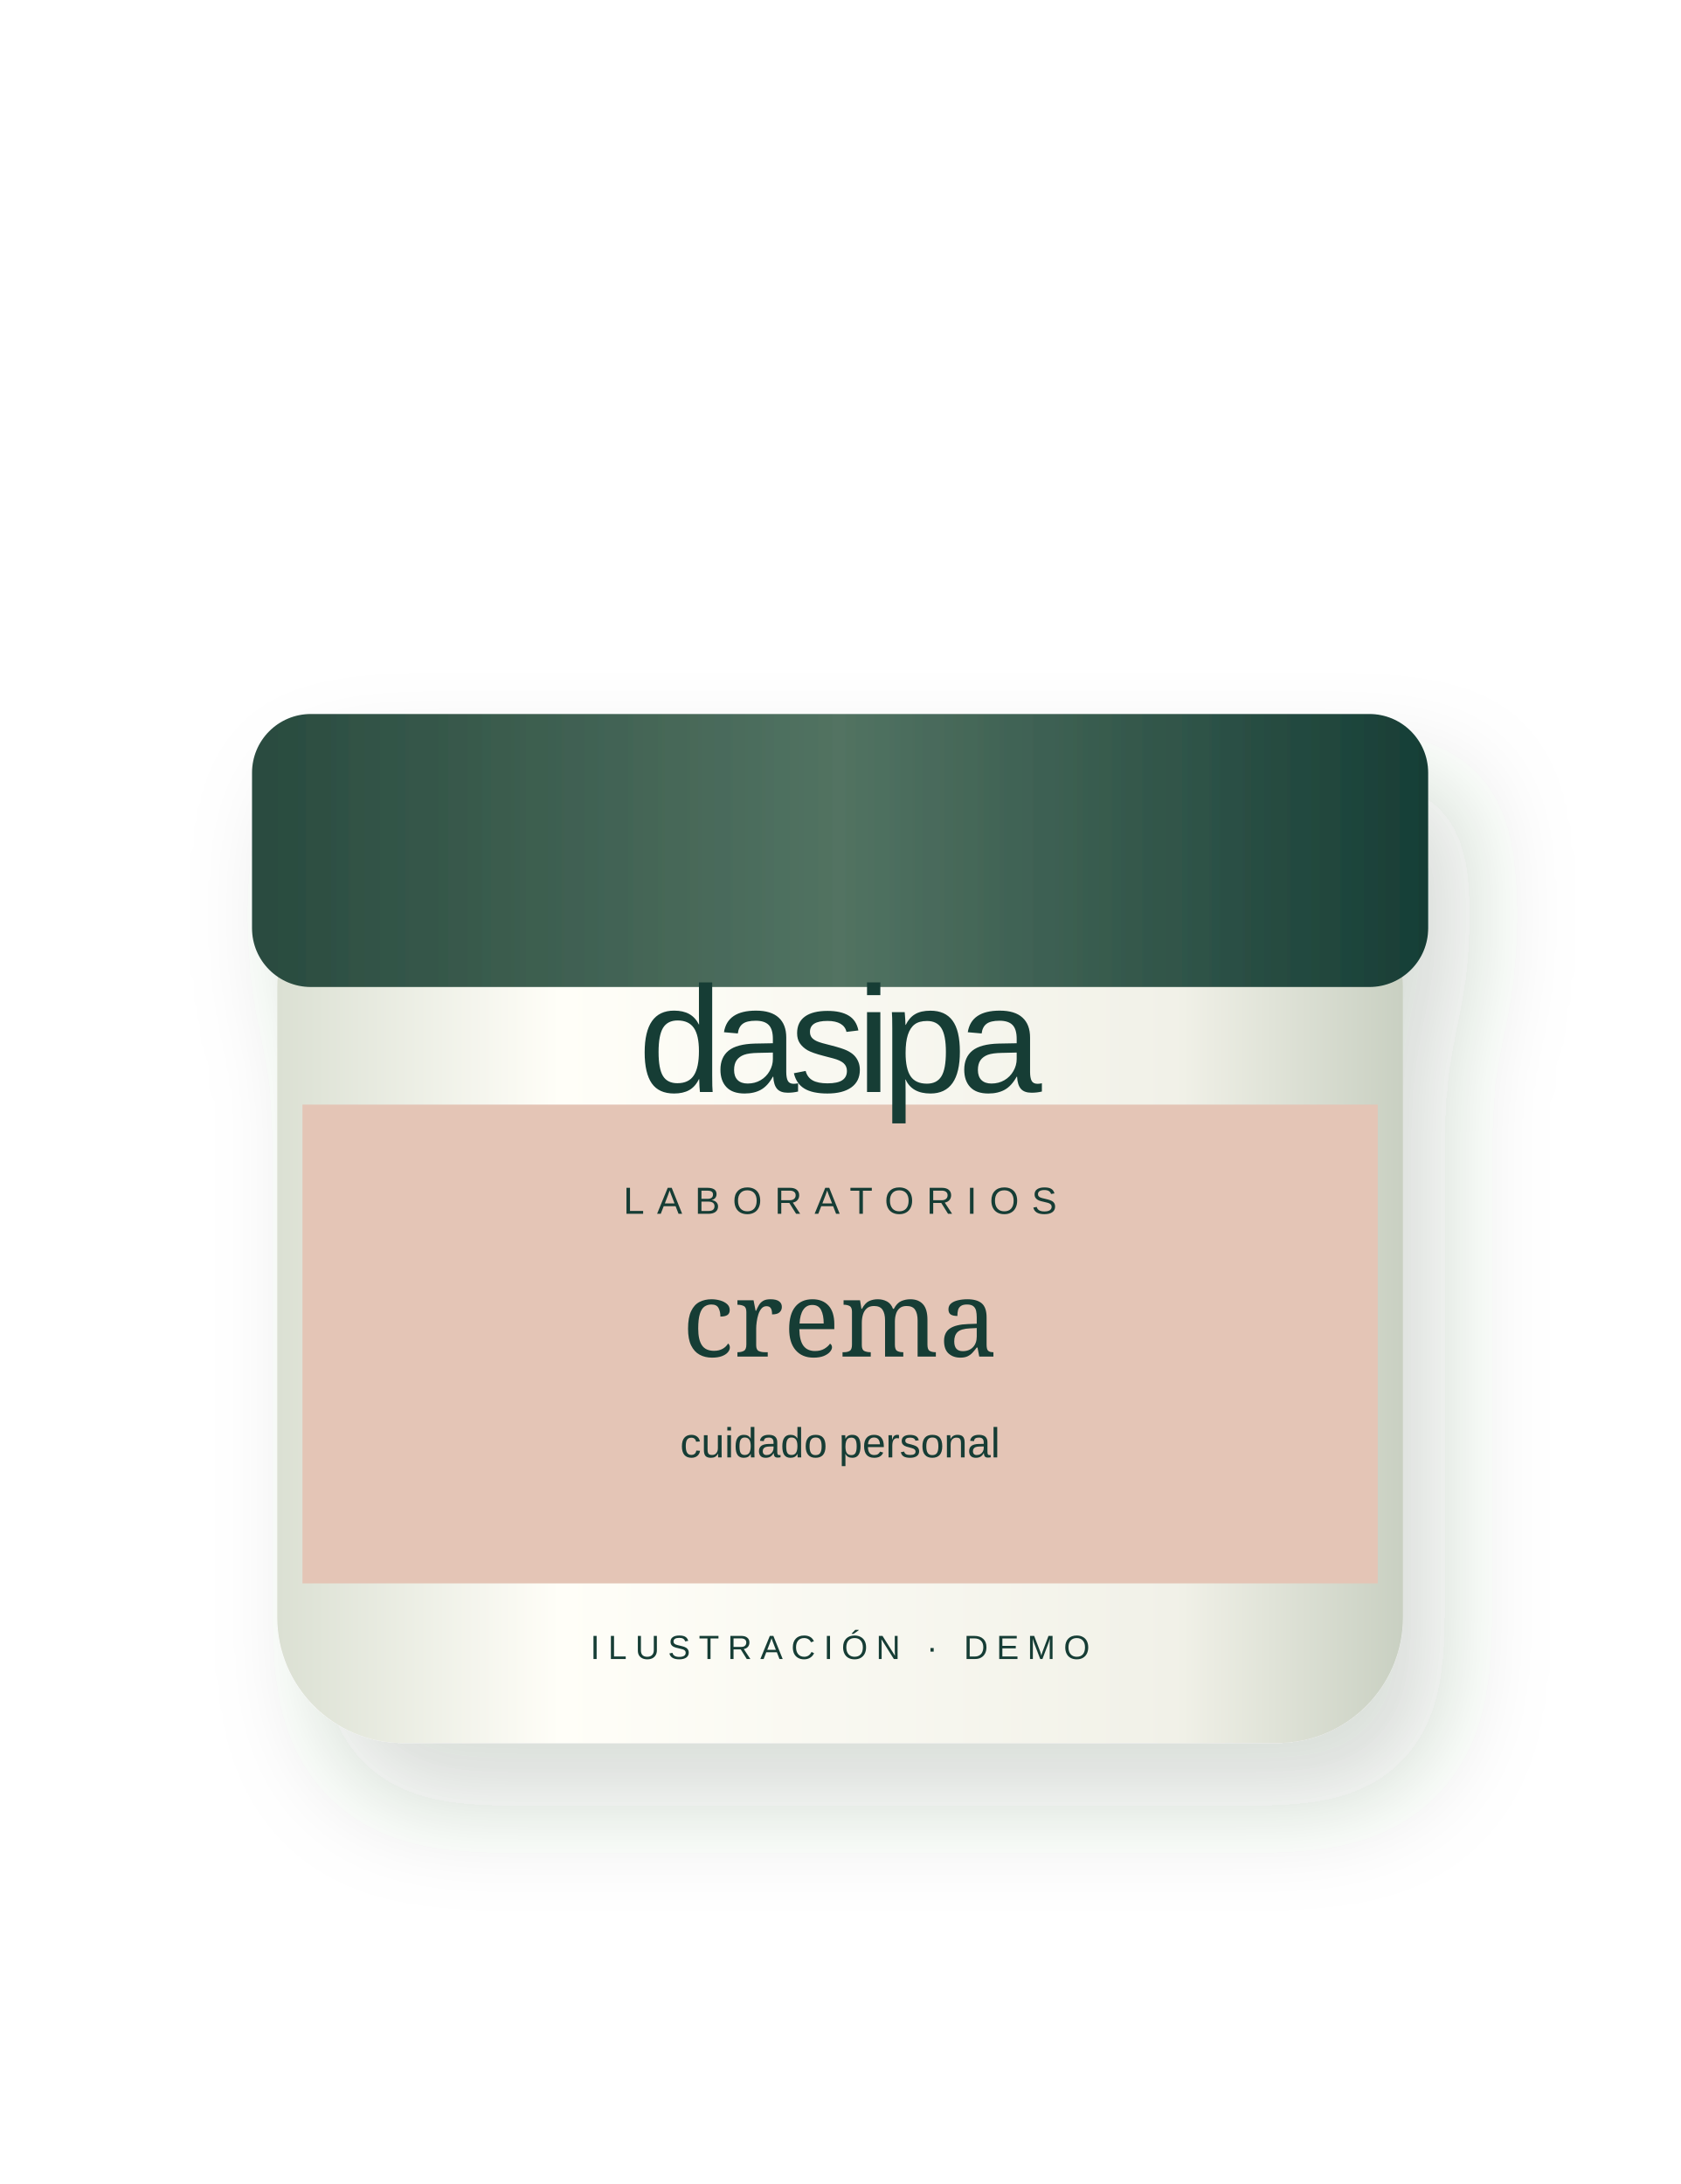
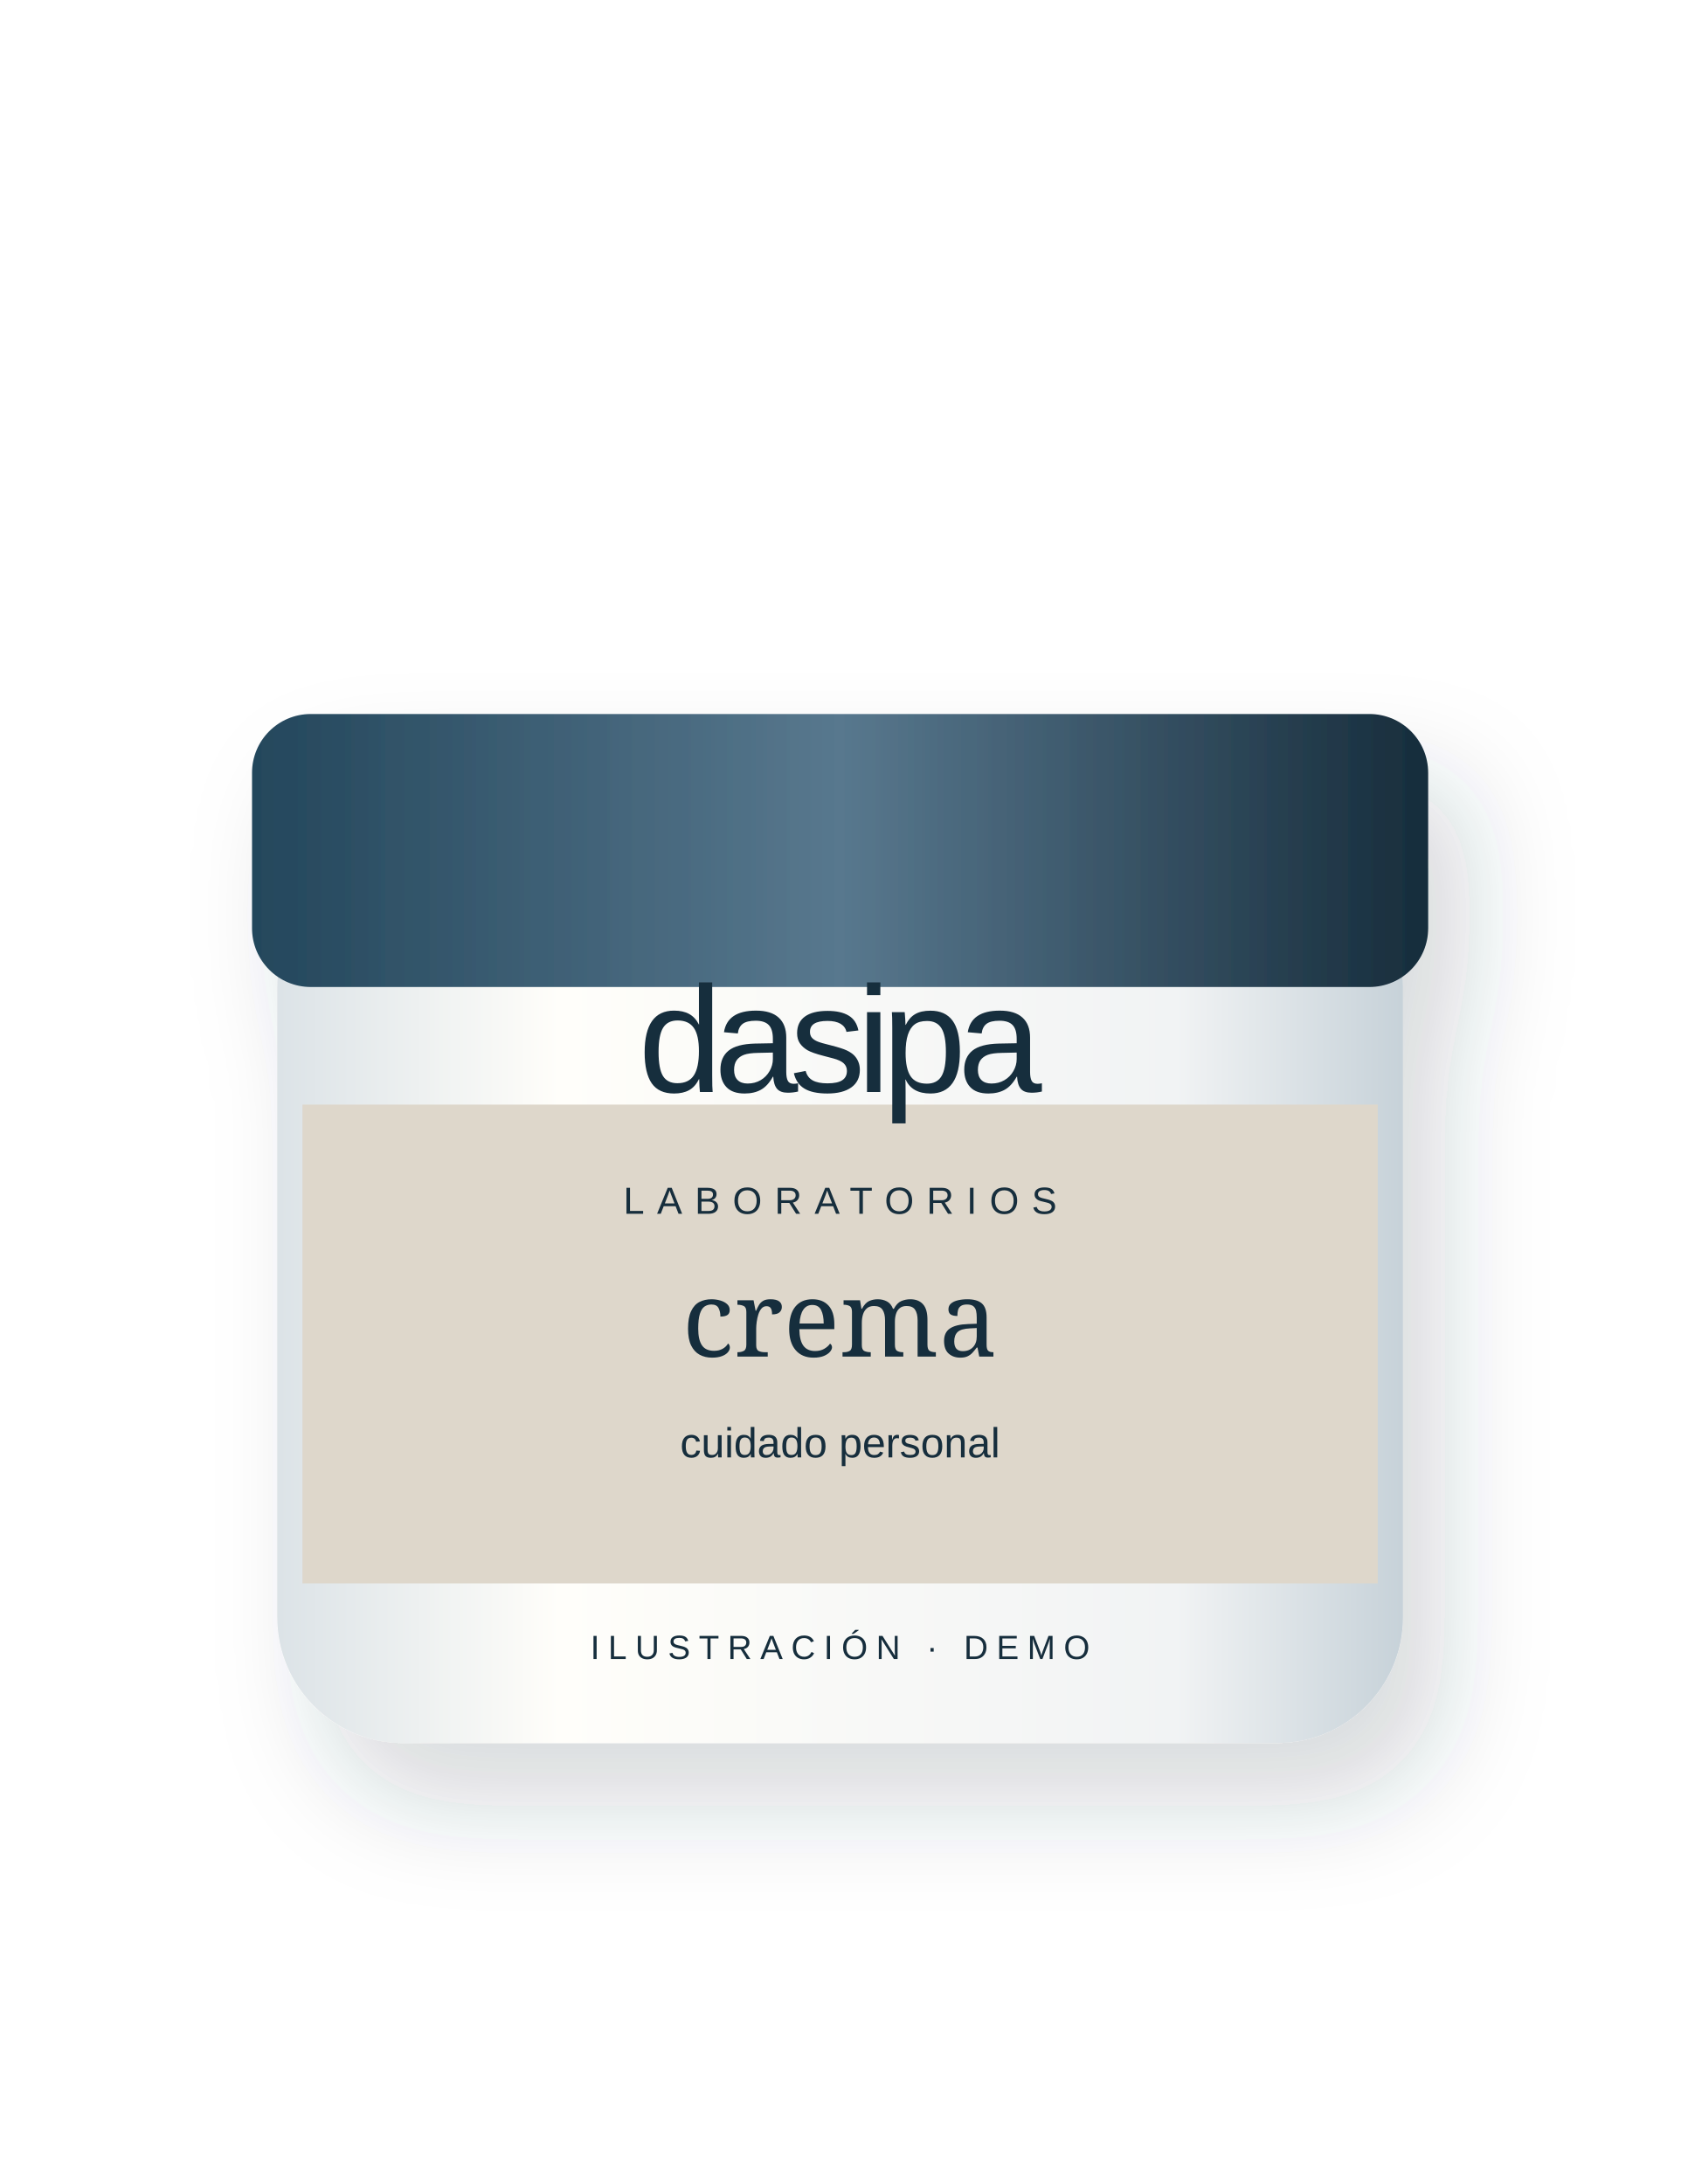
<svg xmlns="http://www.w3.org/2000/svg" width="400" height="520" viewBox="0 0 400 520">
  <defs>
    <linearGradient id="b">
-       <stop stop-color="#dbe0d3" />
-       <stop offset=".25" stop-color="#fffef8" />
-       <stop offset=".8" stop-color="#f1f1e8" />
-       <stop offset="1" stop-color="#c9d0c2" />
+       <stop stop-color="#dce3e7" />
+       <stop offset=".25" stop-color="#fffefa" />
+       <stop offset=".8" stop-color="#f1f3f4" />
+       <stop offset="1" stop-color="#c7d2d9" />
    </linearGradient>
    <linearGradient id="c">
-       <stop stop-color="#294b3f" />
-       <stop offset=".5" stop-color="#527362" />
-       <stop offset="1" stop-color="#173e36" />
+       <stop stop-color="#24475c" />
+       <stop offset=".5" stop-color="#58788e" />
+       <stop offset="1" stop-color="#172d3c" />
    </linearGradient>
    <filter id="s" x="-50%" y="-50%" width="200%" height="220%">
-       <feDropShadow dx="10" dy="15" stdDeviation="12" flood-color="#27472c" flood-opacity=".18" />
+       <feDropShadow dx="10" dy="15" stdDeviation="12" flood-color="#203d50" flood-opacity=".18" />
    </filter>
  </defs>
  <g filter="url(#s)">
    <rect x="66" y="205" width="268" height="210" rx="30" fill="url(#b)" />
    <rect x="60" y="170" width="280" height="65" rx="14" fill="url(#c)" />
-     <rect x="72" y="263" width="256" height="114" fill="#e4c5b6" />
-     <g text-anchor="middle" fill="#173e36" font-family="Arial, sans-serif">
+     <rect x="72" y="263" width="256" height="114" fill="#ded7cb" />
+     <g text-anchor="middle" fill="#172d3c" font-family="Arial, sans-serif">
      <text x="200" y="260" font-size="36" letter-spacing="-2">dasipa</text>
      <text x="200" y="289" font-size="9" letter-spacing="3">LABORATORIOS</text>
      <text x="200" y="323" font-family="Georgia, serif" font-size="25">crema</text>
      <text x="200" y="347" font-size="10">cuidado personal</text>
      <text x="200" y="395" font-size="8" letter-spacing="2">ILUSTRACIÓN · DEMO</text>
    </g>
  </g>
</svg>
